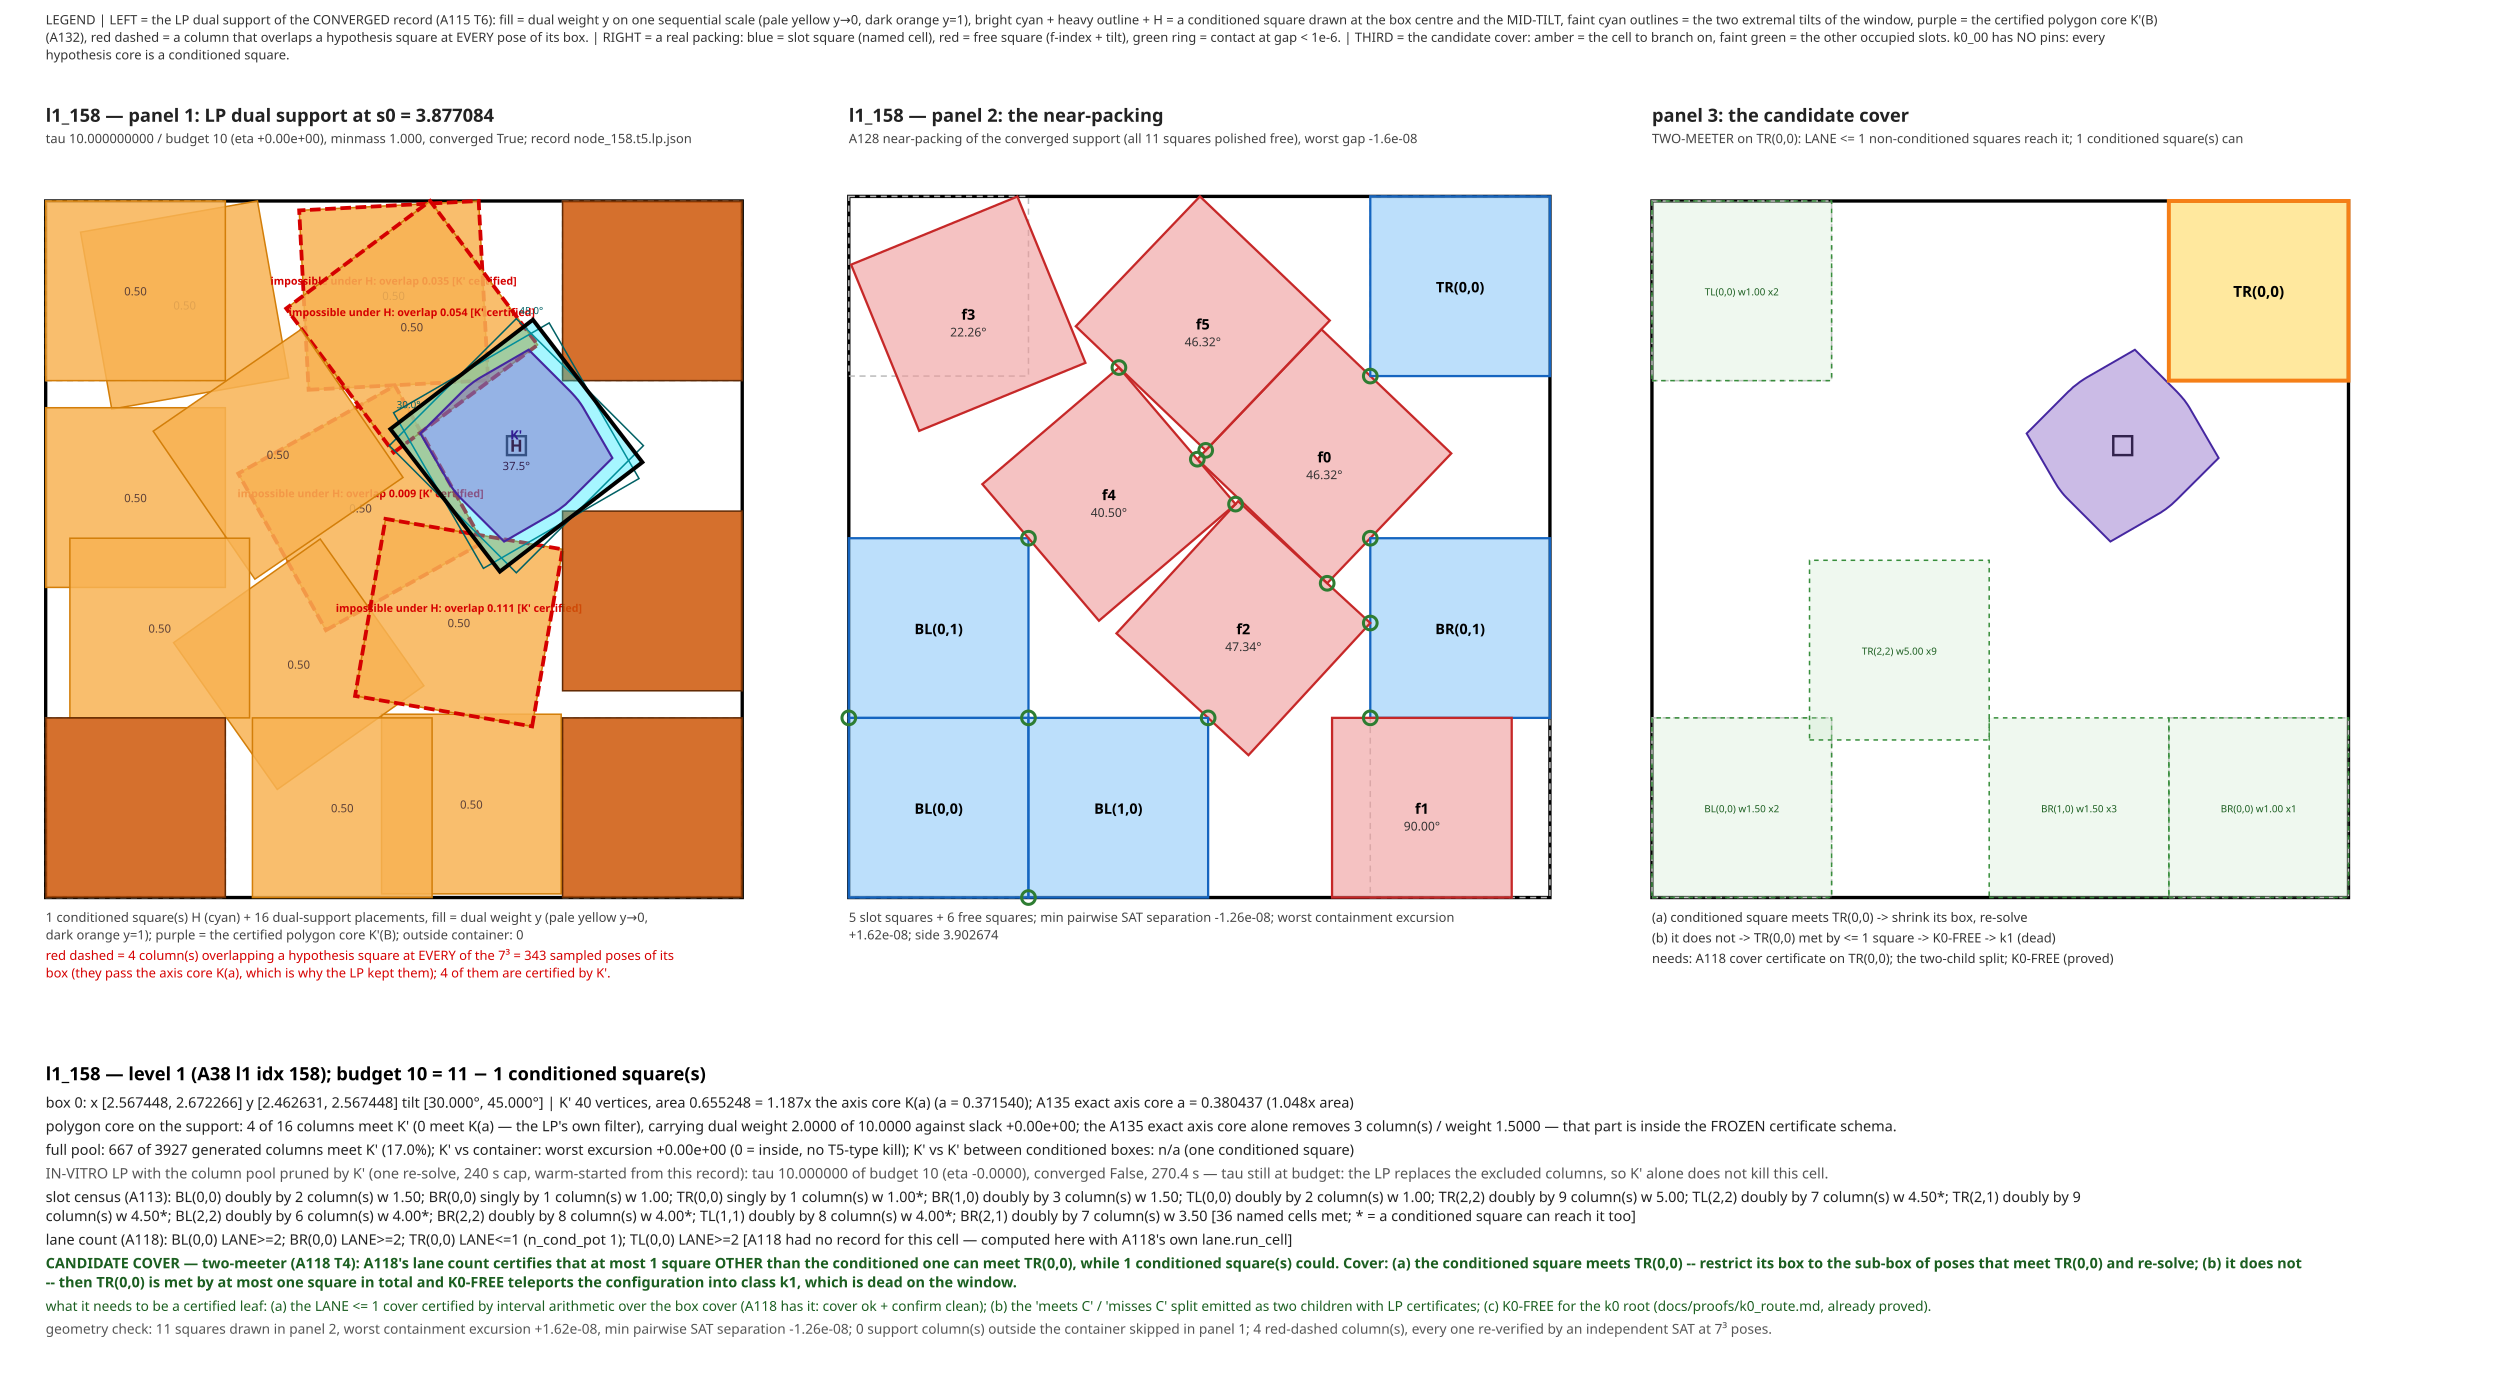
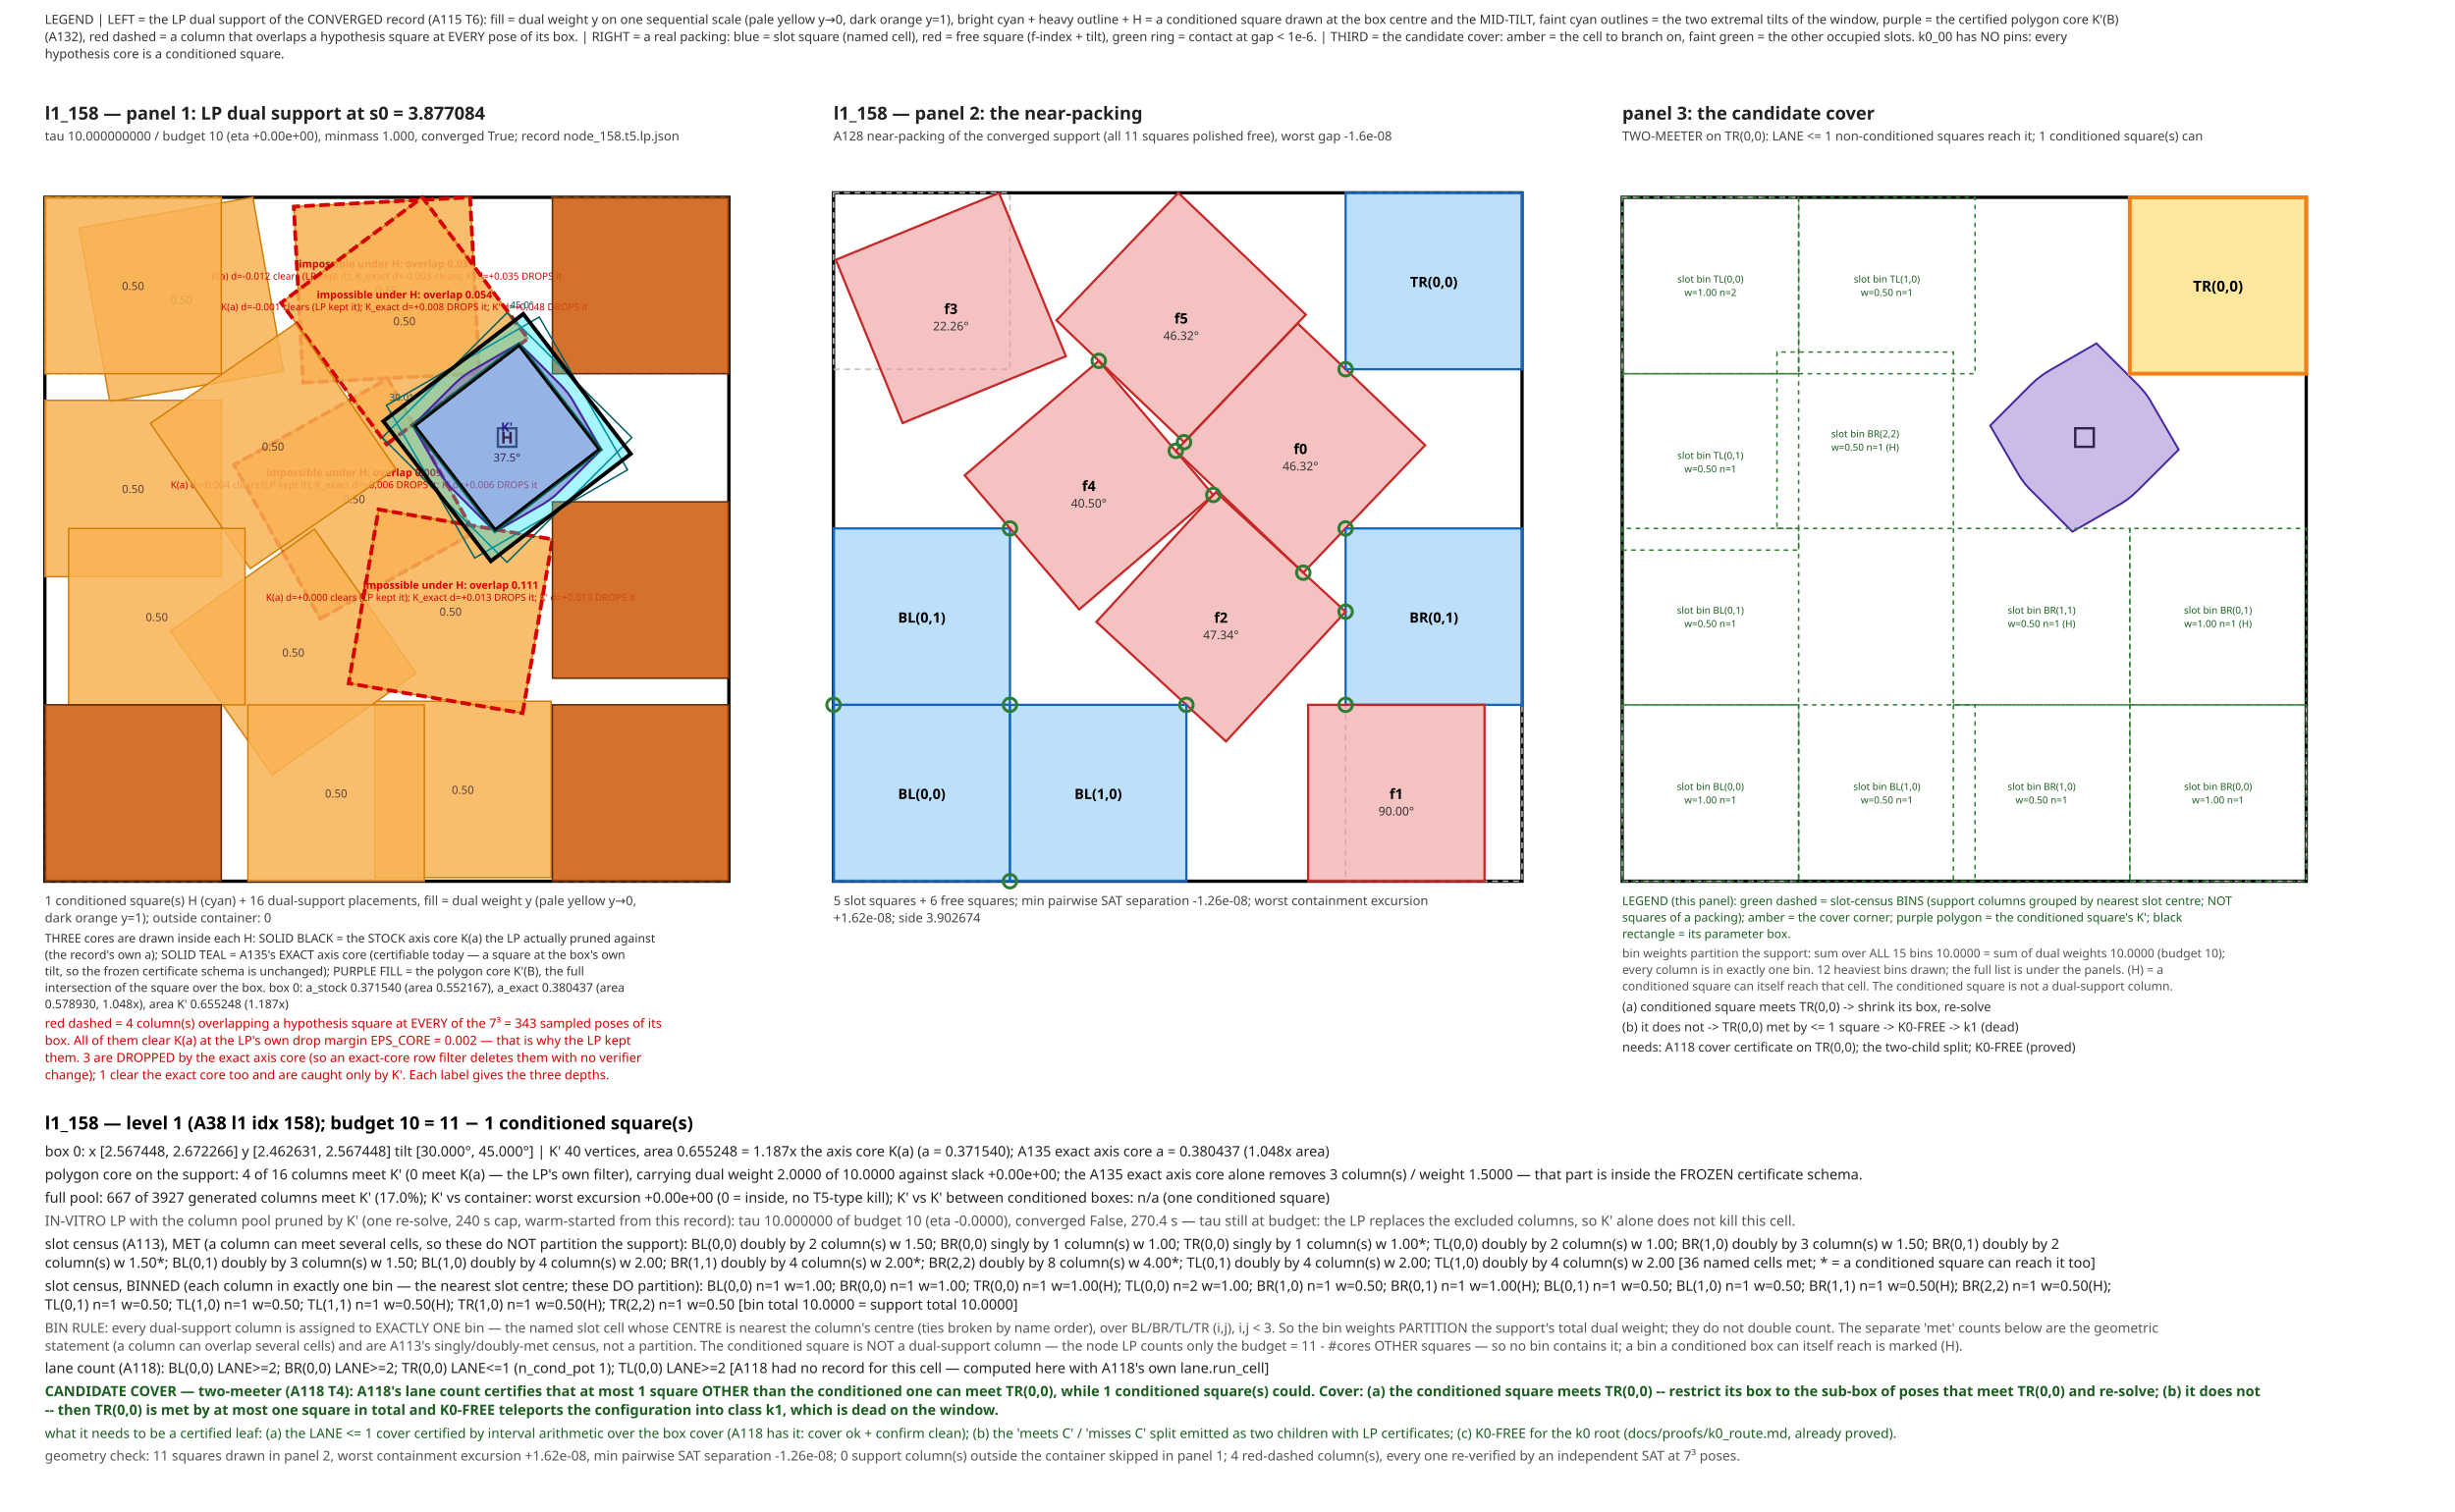
- <svg xmlns="http://www.w3.org/2000/svg" width="1642" height="910" font-family="Segoe UI, sans-serif" style="background:#fff">
+ <svg xmlns="http://www.w3.org/2000/svg" width="1642" height="1011" font-family="Segoe UI, sans-serif" style="background:#fff">
  <text x="30.0" y="16.0" font-size="8.5" fill="#333" text-anchor="start">LEGEND | LEFT = the LP dual support of the CONVERGED record (A115 T6): fill = dual weight y on one sequential scale (pale yellow y→0, dark orange y=1), bright cyan + heavy outline + H = a conditioned square drawn at the box centre and the MID-TILT, faint cyan outlines = the two extremal tilts of the window, purple = the certified polygon core K'(B)</text>
  <text x="30.0" y="27.5" font-size="8.5" fill="#333" text-anchor="start">(A132), red dashed = a column that overlaps a hypothesis square at EVERY pose of its box. | RIGHT = a real packing: blue = slot square (named cell), red = free square (f-index + tilt), green ring = contact at gap &lt; 1e-6. | THIRD = the candidate cover: amber = the cell to branch on, faint green = the other occupied slots. k0_00 has NO pins: every</text>
  <text x="30.0" y="39.0" font-size="8.5" fill="#333" text-anchor="start">hypothesis core is a conditioned square.</text>
  <text x="30.0" y="80.0" font-size="12" fill="#222" text-anchor="start" font-weight="bold">l1_158 — panel 1: LP dual support at s0 = 3.877084</text>
  <text x="30.0" y="94.0" font-size="8.5" fill="#444" text-anchor="start">tau 10.000000000 / budget 10 (eta +0.00e+00), minmass 1.000, converged True; record node_158.t5.lp.json</text>
  <rect x="30" y="132.0" width="457.5" height="457.5" fill="none" stroke="#000" stroke-width="2.2" />
  <rect x="30.0" y="471.5" width="118" height="118" fill="none" stroke="#bbb" stroke-width="1" stroke-dasharray="4,3" />
  <rect x="369.5" y="471.5" width="118" height="118" fill="none" stroke="#bbb" stroke-width="1" stroke-dasharray="4,3" />
  <rect x="30.0" y="132.0" width="118" height="118" fill="none" stroke="#bbb" stroke-width="1" stroke-dasharray="4,3" />
  <rect x="369.5" y="132.0" width="118" height="118" fill="none" stroke="#bbb" stroke-width="1" stroke-dasharray="4,3" />
  <polygon points="73.4,268.7 189.6,248.2 169.1,132.0 52.9,152.5" fill="hsl(35,92%,65%)" fill-opacity="0.85" stroke="hsl(35,92%,43%)" stroke-width="1.0" />
  <text x="121.3" y="203.3" font-size="7.5" fill="#5d4037" text-anchor="middle">0.50</text>
  <polygon points="30.0,385.8 148.0,385.8 148.0,267.8 30.0,267.8" fill="hsl(35,92%,65%)" fill-opacity="0.85" stroke="hsl(35,92%,43%)" stroke-width="1.0" />
  <text x="89.0" y="329.8" font-size="7.5" fill="#5d4037" text-anchor="middle">0.50</text>
  <polygon points="202.7,256.0 320.6,249.8 314.4,132.0 196.5,138.2" fill="hsl(35,92%,65%)" fill-opacity="0.85" stroke="hsl(35,92%,43%)" stroke-width="1.0" />
  <text x="258.5" y="197.0" font-size="7.5" fill="#5d4037" text-anchor="middle">0.50</text>
  <polygon points="202.7,256.0 320.6,249.8 314.4,132.0 196.5,138.2" fill="none" fill-opacity="0.00" stroke="#d50000" stroke-width="2.5" stroke-dasharray="7,3" />
-   <text x="258.5" y="187.0" font-size="7.0" fill="#d50000" text-anchor="middle" font-weight="bold">impossible under H: overlap 0.035  [K' certified]</text>
+   <text x="258.5" y="179.0" font-size="7.0" fill="#d50000" text-anchor="middle" font-weight="bold">impossible under H: overlap 0.035</text>
+   <text x="258.5" y="187.0" font-size="6.5" fill="#d50000" text-anchor="middle">K(a) d=-0.012 clears (LP kept it); K_exact d=-0.003 clears; K' d=+0.035 DROPS it</text>
  <polygon points="250.6,587.1 368.6,587.1 368.6,469.1 250.6,469.1" fill="hsl(35,92%,65%)" fill-opacity="0.85" stroke="hsl(35,92%,43%)" stroke-width="1.0" />
  <text x="309.6" y="531.1" font-size="7.5" fill="#5d4037" text-anchor="middle">0.50</text>
  <polygon points="214.1,413.9 317.1,356.3 259.4,253.3 156.5,311.0" fill="hsl(35,92%,65%)" fill-opacity="0.85" stroke="hsl(35,92%,43%)" stroke-width="1.0" />
  <text x="236.8" y="336.6" font-size="7.5" fill="#5d4037" text-anchor="middle">0.50</text>
  <polygon points="214.1,413.9 317.1,356.3 259.4,253.3 156.5,311.0" fill="none" fill-opacity="0.00" stroke="#d50000" stroke-width="2.5" stroke-dasharray="7,3" />
-   <text x="236.8" y="326.6" font-size="7.0" fill="#d50000" text-anchor="middle" font-weight="bold">impossible under H: overlap 0.009  [K' certified]</text>
+   <text x="236.8" y="318.6" font-size="7.0" fill="#d50000" text-anchor="middle" font-weight="bold">impossible under H: overlap 0.009</text>
+   <text x="236.8" y="326.6" font-size="6.5" fill="#d50000" text-anchor="middle">K(a) d=-0.004 clears (LP kept it); K_exact d=+0.006 DROPS it; K' d=+0.006 DROPS it</text>
  <polygon points="182.1,518.5 278.4,450.4 210.3,354.0 114.0,422.1" fill="hsl(35,92%,65%)" fill-opacity="0.85" stroke="hsl(35,92%,43%)" stroke-width="1.0" />
  <text x="196.2" y="439.2" font-size="7.5" fill="#5d4037" text-anchor="middle">0.50</text>
  <polygon points="258.6,297.2 353.1,226.5 282.5,132.0 188.0,202.6" fill="hsl(35,92%,65%)" fill-opacity="0.85" stroke="hsl(35,92%,43%)" stroke-width="1.0" />
  <text x="270.5" y="217.6" font-size="7.5" fill="#5d4037" text-anchor="middle">0.50</text>
  <polygon points="258.6,297.2 353.1,226.5 282.5,132.0 188.0,202.6" fill="none" fill-opacity="0.00" stroke="#d50000" stroke-width="2.5" stroke-dasharray="7,3" />
-   <text x="270.5" y="207.6" font-size="7.0" fill="#d50000" text-anchor="middle" font-weight="bold">impossible under H: overlap 0.054  [K' certified]</text>
+   <text x="270.5" y="199.6" font-size="7.0" fill="#d50000" text-anchor="middle" font-weight="bold">impossible under H: overlap 0.054</text>
+   <text x="270.5" y="207.6" font-size="6.5" fill="#d50000" text-anchor="middle">K(a) d=-0.001 clears (LP kept it); K_exact d=+0.008 DROPS it; K' d=+0.048 DROPS it</text>
  <polygon points="167.4,380.4 264.7,313.6 197.8,216.3 100.6,283.2" fill="hsl(35,92%,65%)" fill-opacity="0.85" stroke="hsl(35,92%,43%)" stroke-width="1.0" />
  <text x="182.6" y="301.4" font-size="7.5" fill="#5d4037" text-anchor="middle">0.50</text>
  <polygon points="163.9,471.5 163.9,353.5 45.9,353.5 45.9,471.5" fill="hsl(35,92%,65%)" fill-opacity="0.85" stroke="hsl(35,92%,43%)" stroke-width="1.0" />
  <text x="104.9" y="415.5" font-size="7.5" fill="#5d4037" text-anchor="middle">0.50</text>
  <polygon points="30.0,250.0 148.0,250.0 148.0,132.0 30.0,132.0" fill="hsl(35,92%,65%)" fill-opacity="0.85" stroke="hsl(35,92%,43%)" stroke-width="1.0" />
  <text x="89.0" y="194.0" font-size="7.5" fill="#5d4037" text-anchor="middle">0.50</text>
  <polygon points="165.8,589.5 283.8,589.5 283.8,471.5 165.8,471.5" fill="hsl(35,92%,65%)" fill-opacity="0.85" stroke="hsl(35,92%,43%)" stroke-width="1.0" />
  <text x="224.8" y="533.5" font-size="7.5" fill="#5d4037" text-anchor="middle">0.50</text>
  <polygon points="349.5,477.1 369.5,360.8 253.2,340.8 233.2,457.1" fill="hsl(35,92%,65%)" fill-opacity="0.85" stroke="hsl(35,92%,43%)" stroke-width="1.0" />
  <text x="301.4" y="411.9" font-size="7.5" fill="#5d4037" text-anchor="middle">0.50</text>
  <polygon points="349.5,477.1 369.5,360.8 253.2,340.8 233.2,457.1" fill="none" fill-opacity="0.00" stroke="#d50000" stroke-width="2.5" stroke-dasharray="7,3" />
-   <text x="301.4" y="401.9" font-size="7.0" fill="#d50000" text-anchor="middle" font-weight="bold">impossible under H: overlap 0.111  [K' certified]</text>
+   <text x="301.4" y="393.9" font-size="7.0" fill="#d50000" text-anchor="middle" font-weight="bold">impossible under H: overlap 0.111</text>
+   <text x="301.4" y="401.9" font-size="6.5" fill="#d50000" text-anchor="middle">K(a) d=+0.000 clears (LP kept it); K_exact d=+0.013 DROPS it; K' d=+0.013 DROPS it</text>
  <polygon points="30.0,589.5 148.0,589.5 148.0,471.5 30.0,471.5" fill="hsl(24,92%,42%)" fill-opacity="0.85" stroke="hsl(24,92%,20%)" stroke-width="1.0" />
  <polygon points="369.5,589.5 487.5,589.5 487.5,471.5 369.5,471.5" fill="hsl(24,92%,42%)" fill-opacity="0.85" stroke="hsl(24,92%,20%)" stroke-width="1.0" />
  <polygon points="369.5,453.7 487.5,453.7 487.5,335.7 369.5,335.7" fill="hsl(24,92%,42%)" fill-opacity="0.85" stroke="hsl(24,92%,20%)" stroke-width="1.0" />
  <polygon points="369.5,250.0 487.5,250.0 487.5,132.0 369.5,132.0" fill="hsl(24,92%,42%)" fill-opacity="0.85" stroke="hsl(24,92%,20%)" stroke-width="1.0" />
  <rect x="333.0" y="286.5" width="12.4" height="12.4" fill="none" stroke="#000" stroke-width="1.6" />
  <polygon points="317.5,373.3 419.7,314.3 360.7,212.1 258.5,271.1" fill="#00e5ff" fill-opacity="0.00" stroke="#006064" stroke-width="1.0" />
  <text x="260.5" y="268.1" font-size="6.5" fill="#006064" text-anchor="start">30.0°</text>
  <polygon points="339.1,376.2 422.6,292.7 339.1,209.3 255.7,292.7" fill="#00e5ff" fill-opacity="0.00" stroke="#006064" stroke-width="1.0" />
  <text x="341.1" y="206.3" font-size="6.5" fill="#006064" text-anchor="start">45.0°</text>
  <polygon points="328.3,375.4 421.9,303.6 350.0,210.0 256.4,281.8" fill="#00e5ff" fill-opacity="0.35" stroke="#000" stroke-width="2.6" />
  <text x="339.1" y="296.7" font-size="11" fill="#000" text-anchor="middle" font-weight="bold">H</text>
  <text x="339.1" y="308.7" font-size="7.5" fill="#000" text-anchor="middle">37.5°</text>
  <polygon points="276.1,284.7 294.3,316.1 295.1,317.4 296.0,318.9 296.7,320.0 297.8,321.5 299.3,323.5 300.8,325.3 302.3,326.9 303.6,328.2 331.1,355.7 362.5,337.6 364.1,336.7 365.4,335.8 367.5,334.4 368.5,333.6 369.8,332.6 371.5,331.3 373.2,329.6 374.6,328.3 402.2,300.8 384.0,269.4 382.9,267.5 381.6,265.5 380.6,264.1 379.6,262.7 378.8,261.8 377.9,260.7 376.1,258.7 374.7,257.2 347.2,229.7 315.8,247.8 314.0,248.9 312.8,249.7 311.0,250.9 309.5,252.1 307.8,253.4 306.7,254.3 304.8,256.1 303.7,257.1" fill="#7e57c2" fill-opacity="0.42" stroke="#4527a0" stroke-width="1.4" />
+   <polygon points="331.0,355.7 402.1,300.8 347.2,229.8 276.2,284.6" fill="none" fill-opacity="0.00" stroke="#00695c" stroke-width="1.8" />
+   <polygon points="331.2,354.2 400.6,300.6 347.1,231.2 277.6,284.8" fill="none" fill-opacity="0.00" stroke="#000000" stroke-width="1.8" />
  <text x="339.0" y="288.7" font-size="8.5" fill="#311b92" text-anchor="middle" font-weight="bold">K'</text>
  <text x="30.0" y="605.5" font-size="8.5" fill="#444" text-anchor="start">1 conditioned square(s) H (cyan) + 16 dual-support placements, fill = dual weight y (pale yellow y→0,</text>
-   <text x="30.0" y="617.0" font-size="8.5" fill="#444" text-anchor="start">dark orange y=1); purple = the certified polygon core K'(B); outside container: 0</text>
-   <text x="30.0" y="630.5" font-size="8.5" fill="#d50000" text-anchor="start">red dashed = 4 column(s) overlapping a hypothesis square at EVERY of the 7³ = 343 sampled poses of its</text>
-   <text x="30.0" y="642.0" font-size="8.5" fill="#d50000" text-anchor="start">box (they pass the axis core K(a), which is why the LP kept them); 4 of them are certified by K'.</text>
+   <text x="30.0" y="617.0" font-size="8.5" fill="#444" text-anchor="start">dark orange y=1); outside container: 0</text>
+   <text x="30.0" y="630.5" font-size="8.0" fill="#333" text-anchor="start">THREE cores are drawn inside each H: SOLID BLACK = the STOCK axis core K(a) the LP actually pruned against</text>
+   <text x="30.0" y="641.5" font-size="8.0" fill="#333" text-anchor="start">(the record's own a); SOLID TEAL = A135's EXACT axis core (certifiable today — a square at the box's own</text>
+   <text x="30.0" y="652.5" font-size="8.0" fill="#333" text-anchor="start">tilt, so the frozen certificate schema is unchanged); PURPLE FILL = the polygon core K'(B), the full</text>
+   <text x="30.0" y="663.5" font-size="8.0" fill="#333" text-anchor="start">intersection of the square over the box. box 0: a_stock 0.371540 (area 0.552167), a_exact 0.380437 (area</text>
+   <text x="30.0" y="674.5" font-size="8.0" fill="#333" text-anchor="start">0.578930, 1.048x), area K' 0.655248 (1.187x)</text>
+   <text x="30.0" y="687.5" font-size="8.5" fill="#d50000" text-anchor="start">red dashed = 4 column(s) overlapping a hypothesis square at EVERY of the 7³ = 343 sampled poses of its</text>
+   <text x="30.0" y="699.0" font-size="8.5" fill="#d50000" text-anchor="start">box. All of them clear K(a) at the LP's own drop margin EPS_CORE = 0.002 — that is why the LP kept</text>
+   <text x="30.0" y="710.5" font-size="8.5" fill="#d50000" text-anchor="start">them. 3 are DROPPED by the exact axis core (so an exact-core row filter deletes them with no verifier</text>
+   <text x="30.0" y="722.0" font-size="8.5" fill="#d50000" text-anchor="start">change); 1 clear the exact core too and are caught only by K'. Each label gives the three depths.</text>
  <text x="557.5" y="80.0" font-size="12" fill="#222" text-anchor="start" font-weight="bold">l1_158 — panel 2: the near-packing</text>
  <text x="557.5" y="94.0" font-size="8.5" fill="#444" text-anchor="start">A128 near-packing of the converged support (all 11 squares polished free), worst gap -1.6e-08</text>
  <rect x="557.496" y="129.0" width="460.5" height="460.5" fill="none" stroke="#000" stroke-width="2.2" />
  <rect x="557.5" y="471.5" width="118" height="118" fill="none" stroke="#bbb" stroke-width="1" stroke-dasharray="4,3" />
  <rect x="900.0" y="471.5" width="118" height="118" fill="none" stroke="#bbb" stroke-width="1" stroke-dasharray="4,3" />
  <rect x="557.5" y="129.0" width="118" height="118" fill="none" stroke="#bbb" stroke-width="1" stroke-dasharray="4,3" />
  <rect x="900.0" y="129.0" width="118" height="118" fill="none" stroke="#bbb" stroke-width="1" stroke-dasharray="4,3" />
  <polygon points="871.7,383.1 953.2,297.8 867.9,216.3 786.4,301.6" fill="#ef9a9a" fill-opacity="0.60" stroke="#c62828" stroke-width="1.5" />
  <text x="869.8" y="303.7" font-size="9.5" fill="#000" text-anchor="middle" font-weight="bold">f0</text>
  <text x="869.8" y="314.7" font-size="8" fill="#333" text-anchor="middle">46.32°</text>
  <polygon points="900.0,247.0 1018.0,247.0 1018.0,129.0 900.0,129.0" fill="#90caf9" fill-opacity="0.60" stroke="#1565c0" stroke-width="1.5" />
  <text x="959.0" y="192.0" font-size="9.5" fill="#000" text-anchor="middle" font-weight="bold">TR(0,0)</text>
  <polygon points="900.0,471.5 1018.0,471.5 1018.0,353.5 900.0,353.5" fill="#90caf9" fill-opacity="0.60" stroke="#1565c0" stroke-width="1.5" />
  <text x="959.0" y="416.5" font-size="9.5" fill="#000" text-anchor="middle" font-weight="bold">BR(0,1)</text>
  <polygon points="874.9,589.5 992.9,589.5 992.9,471.5 874.9,471.5" fill="#ef9a9a" fill-opacity="0.60" stroke="#c62828" stroke-width="1.5" />
  <text x="933.9" y="534.5" font-size="9.5" fill="#000" text-anchor="middle" font-weight="bold">f1</text>
  <text x="933.9" y="545.5" font-size="8" fill="#333" text-anchor="middle">90.00°</text>
  <polygon points="557.5,589.5 675.5,589.5 675.5,471.5 557.5,471.5" fill="#90caf9" fill-opacity="0.60" stroke="#1565c0" stroke-width="1.5" />
  <text x="616.5" y="534.5" font-size="9.5" fill="#000" text-anchor="middle" font-weight="bold">BL(0,0)</text>
  <polygon points="820.0,496.0 900.0,409.2 813.2,329.2 733.3,416.0" fill="#ef9a9a" fill-opacity="0.60" stroke="#c62828" stroke-width="1.5" />
  <text x="816.6" y="416.6" font-size="9.5" fill="#000" text-anchor="middle" font-weight="bold">f2</text>
  <text x="816.6" y="427.6" font-size="8" fill="#333" text-anchor="middle">47.34°</text>
  <polygon points="675.5,589.5 793.5,589.5 793.5,471.5 675.5,471.5" fill="#90caf9" fill-opacity="0.60" stroke="#1565c0" stroke-width="1.5" />
  <text x="734.5" y="534.5" font-size="9.5" fill="#000" text-anchor="middle" font-weight="bold">BL(1,0)</text>
  <polygon points="603.7,283.0 712.9,238.3 668.2,129.1 559.0,173.8" fill="#ef9a9a" fill-opacity="0.60" stroke="#c62828" stroke-width="1.5" />
  <text x="636.0" y="210.0" font-size="9.5" fill="#000" text-anchor="middle" font-weight="bold">f3</text>
  <text x="636.0" y="221.0" font-size="8" fill="#333" text-anchor="middle">22.26°</text>
  <polygon points="675.5,471.5 675.5,353.5 557.5,353.5 557.5,471.5" fill="#90caf9" fill-opacity="0.60" stroke="#1565c0" stroke-width="1.5" />
  <text x="616.5" y="416.5" font-size="9.5" fill="#000" text-anchor="middle" font-weight="bold">BL(0,1)</text>
  <polygon points="721.8,407.7 811.5,331.1 734.9,241.4 645.2,318.0" fill="#ef9a9a" fill-opacity="0.60" stroke="#c62828" stroke-width="1.5" />
  <text x="728.3" y="328.5" font-size="9.5" fill="#000" text-anchor="middle" font-weight="bold">f4</text>
  <text x="728.3" y="339.5" font-size="8" fill="#333" text-anchor="middle">40.50°</text>
  <polygon points="791.9,295.8 873.4,210.5 788.1,129.0 706.6,214.3" fill="#ef9a9a" fill-opacity="0.60" stroke="#c62828" stroke-width="1.5" />
  <text x="790.0" y="216.4" font-size="9.5" fill="#000" text-anchor="middle" font-weight="bold">f5</text>
  <text x="790.0" y="227.4" font-size="8" fill="#333" text-anchor="middle">46.32°</text>
  <circle cx="900.0" cy="247.0" r="4.5" fill="none" stroke="#2e7d32" stroke-width="2" />
  <circle cx="900.0" cy="353.5" r="4.5" fill="none" stroke="#2e7d32" stroke-width="2" />
  <circle cx="871.7" cy="383.1" r="4.5" fill="none" stroke="#2e7d32" stroke-width="2" />
  <circle cx="786.4" cy="301.6" r="4.5" fill="none" stroke="#2e7d32" stroke-width="2" />
  <circle cx="791.9" cy="295.8" r="4.5" fill="none" stroke="#2e7d32" stroke-width="2" />
  <circle cx="900.0" cy="471.5" r="4.5" fill="none" stroke="#2e7d32" stroke-width="2" />
  <circle cx="900.0" cy="409.2" r="4.5" fill="none" stroke="#2e7d32" stroke-width="2" />
  <circle cx="675.5" cy="589.5" r="4.5" fill="none" stroke="#2e7d32" stroke-width="2" />
  <circle cx="557.5" cy="471.5" r="4.5" fill="none" stroke="#2e7d32" stroke-width="2" />
  <circle cx="793.5" cy="471.5" r="4.5" fill="none" stroke="#2e7d32" stroke-width="2" />
  <circle cx="811.5" cy="331.1" r="4.5" fill="none" stroke="#2e7d32" stroke-width="2" />
  <circle cx="675.5" cy="471.5" r="4.5" fill="none" stroke="#2e7d32" stroke-width="2" />
  <circle cx="675.5" cy="353.5" r="4.5" fill="none" stroke="#2e7d32" stroke-width="2" />
  <circle cx="734.9" cy="241.4" r="4.5" fill="none" stroke="#2e7d32" stroke-width="2" />
  <text x="557.5" y="605.5" font-size="8.5" fill="#444" text-anchor="start">5 slot squares + 6 free squares; min pairwise SAT separation -1.26e-08; worst containment excursion</text>
  <text x="557.5" y="617.0" font-size="8.5" fill="#444" text-anchor="start">+1.62e-08; side 3.902674</text>
  <text x="1085.0" y="80.0" font-size="12" fill="#222" text-anchor="start" font-weight="bold">panel 3: the candidate cover</text>
  <text x="1085.0" y="94.0" font-size="8.5" fill="#444" text-anchor="start">TWO-MEETER on TR(0,0): LANE &lt;= 1 non-conditioned squares reach it; 1 conditioned square(s) can</text>
  <rect x="1084.992" y="132.0" width="457.5" height="457.5" fill="none" stroke="#000" stroke-width="2.2" />
  <rect x="1085.0" y="471.5" width="118" height="118" fill="none" stroke="#bbb" stroke-width="1" stroke-dasharray="4,3" />
  <rect x="1424.5" y="471.5" width="118" height="118" fill="none" stroke="#bbb" stroke-width="1" stroke-dasharray="4,3" />
  <rect x="1085.0" y="132.0" width="118" height="118" fill="none" stroke="#bbb" stroke-width="1" stroke-dasharray="4,3" />
  <rect x="1424.5" y="132.0" width="118" height="118" fill="none" stroke="#bbb" stroke-width="1" stroke-dasharray="4,3" />
  <rect x="1388.0" y="286.5" width="12.4" height="12.4" fill="none" stroke="#000" stroke-width="1.6" />
  <polygon points="1331.1,284.7 1349.3,316.1 1350.1,317.4 1351.0,318.9 1351.7,320.0 1352.8,321.5 1354.3,323.5 1355.8,325.3 1357.3,326.9 1358.6,328.2 1386.1,355.7 1417.5,337.6 1419.1,336.7 1420.4,335.8 1422.5,334.4 1423.5,333.6 1424.8,332.6 1426.4,331.3 1428.2,329.6 1429.6,328.3 1457.2,300.8 1439.0,269.4 1437.9,267.5 1436.6,265.5 1435.6,264.1 1434.6,262.7 1433.8,261.8 1432.9,260.7 1431.1,258.7 1429.7,257.2 1402.2,229.7 1370.8,247.8 1369.0,248.9 1367.8,249.7 1366.0,250.9 1364.5,252.1 1362.8,253.4 1361.6,254.3 1359.8,256.1 1358.6,257.1" fill="#7e57c2" fill-opacity="0.40" stroke="#4527a0" stroke-width="1.3" />
  <polygon points="1424.5,250.0 1542.5,250.0 1542.5,132.0 1424.5,132.0" fill="#ffd54f" fill-opacity="0.55" stroke="#f57f17" stroke-width="2.6" />
  <text x="1483.5" y="195.0" font-size="10" fill="#000" text-anchor="middle" font-weight="bold">TR(0,0)</text>
-   <polygon points="1085.0,589.5 1203.0,589.5 1203.0,471.5 1085.0,471.5" fill="#c8e6c9" fill-opacity="0.30" stroke="#388e3c" stroke-width="1.0" stroke-dasharray="3,3" />
-   <text x="1144.0" y="533.5" font-size="6.5" fill="#1b5e20" text-anchor="middle">BL(0,0) w1.50 x2</text>
-   <polygon points="1424.5,589.5 1542.5,589.5 1542.5,471.5 1424.5,471.5" fill="#c8e6c9" fill-opacity="0.30" stroke="#388e3c" stroke-width="1.0" stroke-dasharray="3,3" />
-   <text x="1483.5" y="533.5" font-size="6.5" fill="#1b5e20" text-anchor="middle">BR(0,0) w1.00 x1</text>
-   <polygon points="1306.5,589.5 1424.5,589.5 1424.5,471.5 1306.5,471.5" fill="#c8e6c9" fill-opacity="0.30" stroke="#388e3c" stroke-width="1.0" stroke-dasharray="3,3" />
-   <text x="1365.5" y="533.5" font-size="6.5" fill="#1b5e20" text-anchor="middle">BR(1,0) w1.50 x3</text>
-   <polygon points="1085.0,250.0 1203.0,250.0 1203.0,132.0 1085.0,132.0" fill="#c8e6c9" fill-opacity="0.30" stroke="#388e3c" stroke-width="1.0" stroke-dasharray="3,3" />
-   <text x="1144.0" y="194.0" font-size="6.5" fill="#1b5e20" text-anchor="middle">TL(0,0) w1.00 x2</text>
-   <polygon points="1188.5,486.0 1306.5,486.0 1306.5,368.0 1188.5,368.0" fill="#c8e6c9" fill-opacity="0.30" stroke="#388e3c" stroke-width="1.0" stroke-dasharray="3,3" />
-   <text x="1247.5" y="430.0" font-size="6.5" fill="#1b5e20" text-anchor="middle">TR(2,2) w5.00 x9</text>
-   <text x="1085.0" y="605.5" font-size="8.5" fill="#333" text-anchor="start">(a) conditioned square meets TR(0,0) -&gt; shrink its box, re-solve</text>
-   <text x="1085.0" y="619.0" font-size="8.5" fill="#333" text-anchor="start">(b) it does not -&gt; TR(0,0) met by &lt;= 1 square -&gt; K0-FREE -&gt; k1 (dead)</text>
-   <text x="1085.0" y="632.5" font-size="8.5" fill="#333" text-anchor="start">needs: A118 cover certificate on TR(0,0); the two-child split; K0-FREE (proved)</text>
-   <text x="30.0" y="709.5" font-size="12" fill="#000" text-anchor="start" font-weight="bold">l1_158 — level 1 (A38 l1 idx 158); budget 10 = 11 − 1 conditioned square(s)</text>
-   <text x="30.0" y="727.5" font-size="9.5" fill="#222" text-anchor="start">box 0: x [2.567448, 2.672266] y [2.462631, 2.567448] tilt [30.000°, 45.000°] | K' 40 vertices, area 0.655248 = 1.187x the axis core K(a) (a = 0.371540); A135 exact axis core a = 0.380437 (1.048x area)</text>
-   <text x="30.0" y="743.0" font-size="9.5" fill="#222" text-anchor="start">polygon core on the support: 4 of 16 columns meet K' (0 meet K(a) — the LP's own filter), carrying dual weight 2.0000 of 10.0000 against slack +0.00e+00; the A135 exact axis core alone removes 3 column(s) / weight 1.5000 — that part is inside the FROZEN certificate schema.</text>
-   <text x="30.0" y="758.5" font-size="9.5" fill="#222" text-anchor="start">full pool: 667 of 3927 generated columns meet K' (17.0%); K' vs container: worst excursion +0.00e+00 (0 = inside, no T5-type kill); K' vs K' between conditioned boxes: n/a (one conditioned square)</text>
-   <text x="30.0" y="774.0" font-size="9.5" fill="#555" text-anchor="start">IN-VITRO LP with the column pool pruned by K' (one re-solve, 240 s cap, warm-started from this record): tau 10.000000 of budget 10 (eta -0.0000), converged False, 270.4 s — tau still at budget: the LP replaces the excluded columns, so K' alone does not kill this cell.</text>
-   <text x="30.0" y="789.5" font-size="9.5" fill="#222" text-anchor="start">slot census (A113): BL(0,0) doubly by 2 column(s) w 1.50; BR(0,0) singly by 1 column(s) w 1.00; TR(0,0) singly by 1 column(s) w 1.00*; BR(1,0) doubly by 3 column(s) w 1.50; TL(0,0) doubly by 2 column(s) w 1.00; TR(2,2) doubly by 9 column(s) w 5.00; TL(2,2) doubly by 7 column(s) w 4.50*; TR(2,1) doubly by 9</text>
-   <text x="30.0" y="802.0" font-size="9.5" fill="#222" text-anchor="start">column(s) w 4.50*; BL(2,2) doubly by 6 column(s) w 4.00*; BR(2,2) doubly by 8 column(s) w 4.00*; TL(1,1) doubly by 8 column(s) w 4.00*; BR(2,1) doubly by 7 column(s) w 3.50 [36 named cells met; * = a conditioned square can reach it too]</text>
-   <text x="30.0" y="817.5" font-size="9.5" fill="#222" text-anchor="start">lane count (A118): BL(0,0) LANE&gt;=2; BR(0,0) LANE&gt;=2; TR(0,0) LANE&lt;=1 (n_cond_pot 1); TL(0,0) LANE&gt;=2 [A118 had no record for this cell — computed here with A118's own lane.run_cell]</text>
-   <text x="30.0" y="833.0" font-size="9.5" fill="#1b5e20" text-anchor="start" font-weight="bold">CANDIDATE COVER — two-meeter (A118 T4): A118's lane count certifies that at most 1 square OTHER than the conditioned one can meet TR(0,0), while 1 conditioned square(s) could. Cover: (a) the conditioned square meets TR(0,0) -- restrict its box to the sub-box of poses that meet TR(0,0) and re-solve; (b) it does not</text>
-   <text x="30.0" y="845.5" font-size="9.5" fill="#1b5e20" text-anchor="start" font-weight="bold">-- then TR(0,0) is met by at most one square in total and K0-FREE teleports the configuration into class k1, which is dead on the window.</text>
-   <text x="30.0" y="861.0" font-size="9.0" fill="#1b5e20" text-anchor="start">what it needs to be a certified leaf: (a) the LANE &lt;= 1 cover certified by interval arithmetic over the box cover (A118 has it: cover ok + confirm clean); (b) the 'meets C' / 'misses C' split emitted as two children with LP certificates; (c) K0-FREE for the k0 root (docs/proofs/k0_route.md, already proved).</text>
-   <text x="30.0" y="876.0" font-size="9.0" fill="#555" text-anchor="start">geometry check: 11 squares drawn in panel 2, worst containment excursion +1.62e-08, min pairwise SAT separation -1.26e-08; 0 support column(s) outside the container skipped in panel 1; 4 red-dashed column(s), every one re-verified by an independent SAT at 7³ poses.</text>
+   <polygon points="1085.0,589.5 1203.0,589.5 1203.0,471.5 1085.0,471.5" fill="none" fill-opacity="0.00" stroke="#2e7d32" stroke-width="1.0" stroke-dasharray="3,3" />
+   <text x="1144.0" y="528.5" font-size="6.5" fill="#1b5e20" text-anchor="middle">slot bin BL(0,0)</text>
+   <text x="1144.0" y="537.5" font-size="6.5" fill="#1b5e20" text-anchor="middle">w=1.00 n=1</text>
+   <polygon points="1424.5,589.5 1542.5,589.5 1542.5,471.5 1424.5,471.5" fill="none" fill-opacity="0.00" stroke="#2e7d32" stroke-width="1.0" stroke-dasharray="3,3" />
+   <text x="1483.5" y="528.5" font-size="6.5" fill="#1b5e20" text-anchor="middle">slot bin BR(0,0)</text>
+   <text x="1483.5" y="537.5" font-size="6.5" fill="#1b5e20" text-anchor="middle">w=1.00 n=1</text>
+   <polygon points="1085.0,250.0 1203.0,250.0 1203.0,132.0 1085.0,132.0" fill="none" fill-opacity="0.00" stroke="#2e7d32" stroke-width="1.0" stroke-dasharray="3,3" />
+   <text x="1144.0" y="189.0" font-size="6.5" fill="#1b5e20" text-anchor="middle">slot bin TL(0,0)</text>
+   <text x="1144.0" y="198.0" font-size="6.5" fill="#1b5e20" text-anchor="middle">w=1.00 n=2</text>
+   <polygon points="1424.5,471.5 1542.5,471.5 1542.5,353.5 1424.5,353.5" fill="none" fill-opacity="0.00" stroke="#2e7d32" stroke-width="1.0" stroke-dasharray="3,3" />
+   <text x="1483.5" y="410.5" font-size="6.5" fill="#1b5e20" text-anchor="middle">slot bin BR(0,1)</text>
+   <text x="1483.5" y="419.5" font-size="6.5" fill="#1b5e20" text-anchor="middle">w=1.00 n=1 (H)</text>
+   <polygon points="1306.5,589.5 1424.5,589.5 1424.5,471.5 1306.5,471.5" fill="none" fill-opacity="0.00" stroke="#2e7d32" stroke-width="1.0" stroke-dasharray="3,3" />
+   <text x="1365.5" y="528.5" font-size="6.5" fill="#1b5e20" text-anchor="middle">slot bin BR(1,0)</text>
+   <text x="1365.5" y="537.5" font-size="6.5" fill="#1b5e20" text-anchor="middle">w=0.50 n=1</text>
+   <polygon points="1085.0,471.5 1203.0,471.5 1203.0,353.5 1085.0,353.5" fill="none" fill-opacity="0.00" stroke="#2e7d32" stroke-width="1.0" stroke-dasharray="3,3" />
+   <text x="1144.0" y="410.5" font-size="6.5" fill="#1b5e20" text-anchor="middle">slot bin BL(0,1)</text>
+   <text x="1144.0" y="419.5" font-size="6.5" fill="#1b5e20" text-anchor="middle">w=0.50 n=1</text>
+   <polygon points="1203.0,589.5 1321.0,589.5 1321.0,471.5 1203.0,471.5" fill="none" fill-opacity="0.00" stroke="#2e7d32" stroke-width="1.0" stroke-dasharray="3,3" />
+   <text x="1262.0" y="528.5" font-size="6.5" fill="#1b5e20" text-anchor="middle">slot bin BL(1,0)</text>
+   <text x="1262.0" y="537.5" font-size="6.5" fill="#1b5e20" text-anchor="middle">w=0.50 n=1</text>
+   <polygon points="1306.5,471.5 1424.5,471.5 1424.5,353.5 1306.5,353.5" fill="none" fill-opacity="0.00" stroke="#2e7d32" stroke-width="1.0" stroke-dasharray="3,3" />
+   <text x="1365.5" y="410.5" font-size="6.5" fill="#1b5e20" text-anchor="middle">slot bin BR(1,1)</text>
+   <text x="1365.5" y="419.5" font-size="6.5" fill="#1b5e20" text-anchor="middle">w=0.50 n=1 (H)</text>
+   <polygon points="1188.5,353.5 1306.5,353.5 1306.5,235.5 1188.5,235.5" fill="none" fill-opacity="0.00" stroke="#2e7d32" stroke-width="1.0" stroke-dasharray="3,3" />
+   <text x="1247.5" y="292.5" font-size="6.5" fill="#1b5e20" text-anchor="middle">slot bin BR(2,2)</text>
+   <text x="1247.5" y="301.5" font-size="6.5" fill="#1b5e20" text-anchor="middle">w=0.50 n=1 (H)</text>
+   <polygon points="1085.0,368.0 1203.0,368.0 1203.0,250.0 1085.0,250.0" fill="none" fill-opacity="0.00" stroke="#2e7d32" stroke-width="1.0" stroke-dasharray="3,3" />
+   <text x="1144.0" y="307.0" font-size="6.5" fill="#1b5e20" text-anchor="middle">slot bin TL(0,1)</text>
+   <text x="1144.0" y="316.0" font-size="6.5" fill="#1b5e20" text-anchor="middle">w=0.50 n=1</text>
+   <polygon points="1203.0,250.0 1321.0,250.0 1321.0,132.0 1203.0,132.0" fill="none" fill-opacity="0.00" stroke="#2e7d32" stroke-width="1.0" stroke-dasharray="3,3" />
+   <text x="1262.0" y="189.0" font-size="6.5" fill="#1b5e20" text-anchor="middle">slot bin TL(1,0)</text>
+   <text x="1262.0" y="198.0" font-size="6.5" fill="#1b5e20" text-anchor="middle">w=0.50 n=1</text>
+   <text x="1085.0" y="605.5" font-size="8.0" fill="#1b5e20" text-anchor="start">LEGEND (this panel): green dashed = slot-census BINS (support columns grouped by nearest slot centre; NOT</text>
+   <text x="1085.0" y="616.5" font-size="8.0" fill="#1b5e20" text-anchor="start">squares of a packing); amber = the cover corner; purple polygon = the conditioned square's K'; black</text>
+   <text x="1085.0" y="627.5" font-size="8.0" fill="#1b5e20" text-anchor="start">rectangle = its parameter box.</text>
+   <text x="1085.0" y="640.5" font-size="8.0" fill="#555" text-anchor="start">bin weights partition the support: sum over ALL 15 bins 10.0000 = sum of dual weights 10.0000 (budget 10);</text>
+   <text x="1085.0" y="651.5" font-size="8.0" fill="#555" text-anchor="start">every column is in exactly one bin. 12 heaviest bins drawn; the full list is under the panels. (H) = a</text>
+   <text x="1085.0" y="662.5" font-size="8.0" fill="#555" text-anchor="start">conditioned square can itself reach that cell. The conditioned square is not a dual-support column.</text>
+   <text x="1085.0" y="676.5" font-size="8.5" fill="#333" text-anchor="start">(a) conditioned square meets TR(0,0) -&gt; shrink its box, re-solve</text>
+   <text x="1085.0" y="690.0" font-size="8.5" fill="#333" text-anchor="start">(b) it does not -&gt; TR(0,0) met by &lt;= 1 square -&gt; K0-FREE -&gt; k1 (dead)</text>
+   <text x="1085.0" y="703.5" font-size="8.5" fill="#333" text-anchor="start">needs: A118 cover certificate on TR(0,0); the two-child split; K0-FREE (proved)</text>
+   <text x="30.0" y="755.5" font-size="12" fill="#000" text-anchor="start" font-weight="bold">l1_158 — level 1 (A38 l1 idx 158); budget 10 = 11 − 1 conditioned square(s)</text>
+   <text x="30.0" y="773.5" font-size="9.5" fill="#222" text-anchor="start">box 0: x [2.567448, 2.672266] y [2.462631, 2.567448] tilt [30.000°, 45.000°] | K' 40 vertices, area 0.655248 = 1.187x the axis core K(a) (a = 0.371540); A135 exact axis core a = 0.380437 (1.048x area)</text>
+   <text x="30.0" y="789.0" font-size="9.5" fill="#222" text-anchor="start">polygon core on the support: 4 of 16 columns meet K' (0 meet K(a) — the LP's own filter), carrying dual weight 2.0000 of 10.0000 against slack +0.00e+00; the A135 exact axis core alone removes 3 column(s) / weight 1.5000 — that part is inside the FROZEN certificate schema.</text>
+   <text x="30.0" y="804.5" font-size="9.5" fill="#222" text-anchor="start">full pool: 667 of 3927 generated columns meet K' (17.0%); K' vs container: worst excursion +0.00e+00 (0 = inside, no T5-type kill); K' vs K' between conditioned boxes: n/a (one conditioned square)</text>
+   <text x="30.0" y="820.0" font-size="9.5" fill="#555" text-anchor="start">IN-VITRO LP with the column pool pruned by K' (one re-solve, 240 s cap, warm-started from this record): tau 10.000000 of budget 10 (eta -0.0000), converged False, 270.4 s — tau still at budget: the LP replaces the excluded columns, so K' alone does not kill this cell.</text>
+   <text x="30.0" y="835.5" font-size="9.5" fill="#222" text-anchor="start">slot census (A113), MET (a column can meet several cells, so these do NOT partition the support): BL(0,0) doubly by 2 column(s) w 1.50; BR(0,0) singly by 1 column(s) w 1.00; TR(0,0) singly by 1 column(s) w 1.00*; TL(0,0) doubly by 2 column(s) w 1.00; BR(1,0) doubly by 3 column(s) w 1.50; BR(0,1) doubly by 2</text>
+   <text x="30.0" y="848.0" font-size="9.5" fill="#222" text-anchor="start">column(s) w 1.50*; BL(0,1) doubly by 3 column(s) w 1.50; BL(1,0) doubly by 4 column(s) w 2.00; BR(1,1) doubly by 4 column(s) w 2.00*; BR(2,2) doubly by 8 column(s) w 4.00*; TL(0,1) doubly by 4 column(s) w 2.00; TL(1,0) doubly by 4 column(s) w 2.00 [36 named cells met; * = a conditioned square can reach it too]</text>
+   <text x="30.0" y="863.5" font-size="9.5" fill="#222" text-anchor="start">slot census, BINNED (each column in exactly one bin — the nearest slot centre; these DO partition): BL(0,0) n=1 w=1.00; BR(0,0) n=1 w=1.00; TR(0,0) n=1 w=1.00(H); TL(0,0) n=2 w=1.00; BR(1,0) n=1 w=0.50; BR(0,1) n=1 w=1.00(H); BL(0,1) n=1 w=0.50; BL(1,0) n=1 w=0.50; BR(1,1) n=1 w=0.50(H); BR(2,2) n=1 w=0.50(H);</text>
+   <text x="30.0" y="876.0" font-size="9.5" fill="#222" text-anchor="start">TL(0,1) n=1 w=0.50; TL(1,0) n=1 w=0.50; TL(1,1) n=1 w=0.50(H); TR(1,0) n=1 w=0.50(H); TR(2,2) n=1 w=0.50 [bin total 10.0000 = support total 10.0000]</text>
+   <text x="30.0" y="891.5" font-size="9.0" fill="#555" text-anchor="start">BIN RULE: every dual-support column is assigned to EXACTLY ONE bin — the named slot cell whose CENTRE is nearest the column's centre (ties broken by name order), over BL/BR/TL/TR (i,j), i,j &lt; 3. So the bin weights PARTITION the support's total dual weight; they do not double count. The separate 'met' counts below are the geometric</text>
+   <text x="30.0" y="903.5" font-size="9.0" fill="#555" text-anchor="start">statement (a column can overlap several cells) and are A113's singly/doubly-met census, not a partition. The conditioned square is NOT a dual-support column — the node LP counts only the budget = 11 - #cores OTHER squares — so no bin contains it; a bin a conditioned box can itself reach is marked (H).</text>
+   <text x="30.0" y="918.5" font-size="9.5" fill="#222" text-anchor="start">lane count (A118): BL(0,0) LANE&gt;=2; BR(0,0) LANE&gt;=2; TR(0,0) LANE&lt;=1 (n_cond_pot 1); TL(0,0) LANE&gt;=2 [A118 had no record for this cell — computed here with A118's own lane.run_cell]</text>
+   <text x="30.0" y="934.0" font-size="9.5" fill="#1b5e20" text-anchor="start" font-weight="bold">CANDIDATE COVER — two-meeter (A118 T4): A118's lane count certifies that at most 1 square OTHER than the conditioned one can meet TR(0,0), while 1 conditioned square(s) could. Cover: (a) the conditioned square meets TR(0,0) -- restrict its box to the sub-box of poses that meet TR(0,0) and re-solve; (b) it does not</text>
+   <text x="30.0" y="946.5" font-size="9.5" fill="#1b5e20" text-anchor="start" font-weight="bold">-- then TR(0,0) is met by at most one square in total and K0-FREE teleports the configuration into class k1, which is dead on the window.</text>
+   <text x="30.0" y="962.0" font-size="9.0" fill="#1b5e20" text-anchor="start">what it needs to be a certified leaf: (a) the LANE &lt;= 1 cover certified by interval arithmetic over the box cover (A118 has it: cover ok + confirm clean); (b) the 'meets C' / 'misses C' split emitted as two children with LP certificates; (c) K0-FREE for the k0 root (docs/proofs/k0_route.md, already proved).</text>
+   <text x="30.0" y="977.0" font-size="9.0" fill="#555" text-anchor="start">geometry check: 11 squares drawn in panel 2, worst containment excursion +1.62e-08, min pairwise SAT separation -1.26e-08; 0 support column(s) outside the container skipped in panel 1; 4 red-dashed column(s), every one re-verified by an independent SAT at 7³ poses.</text>
</svg>
